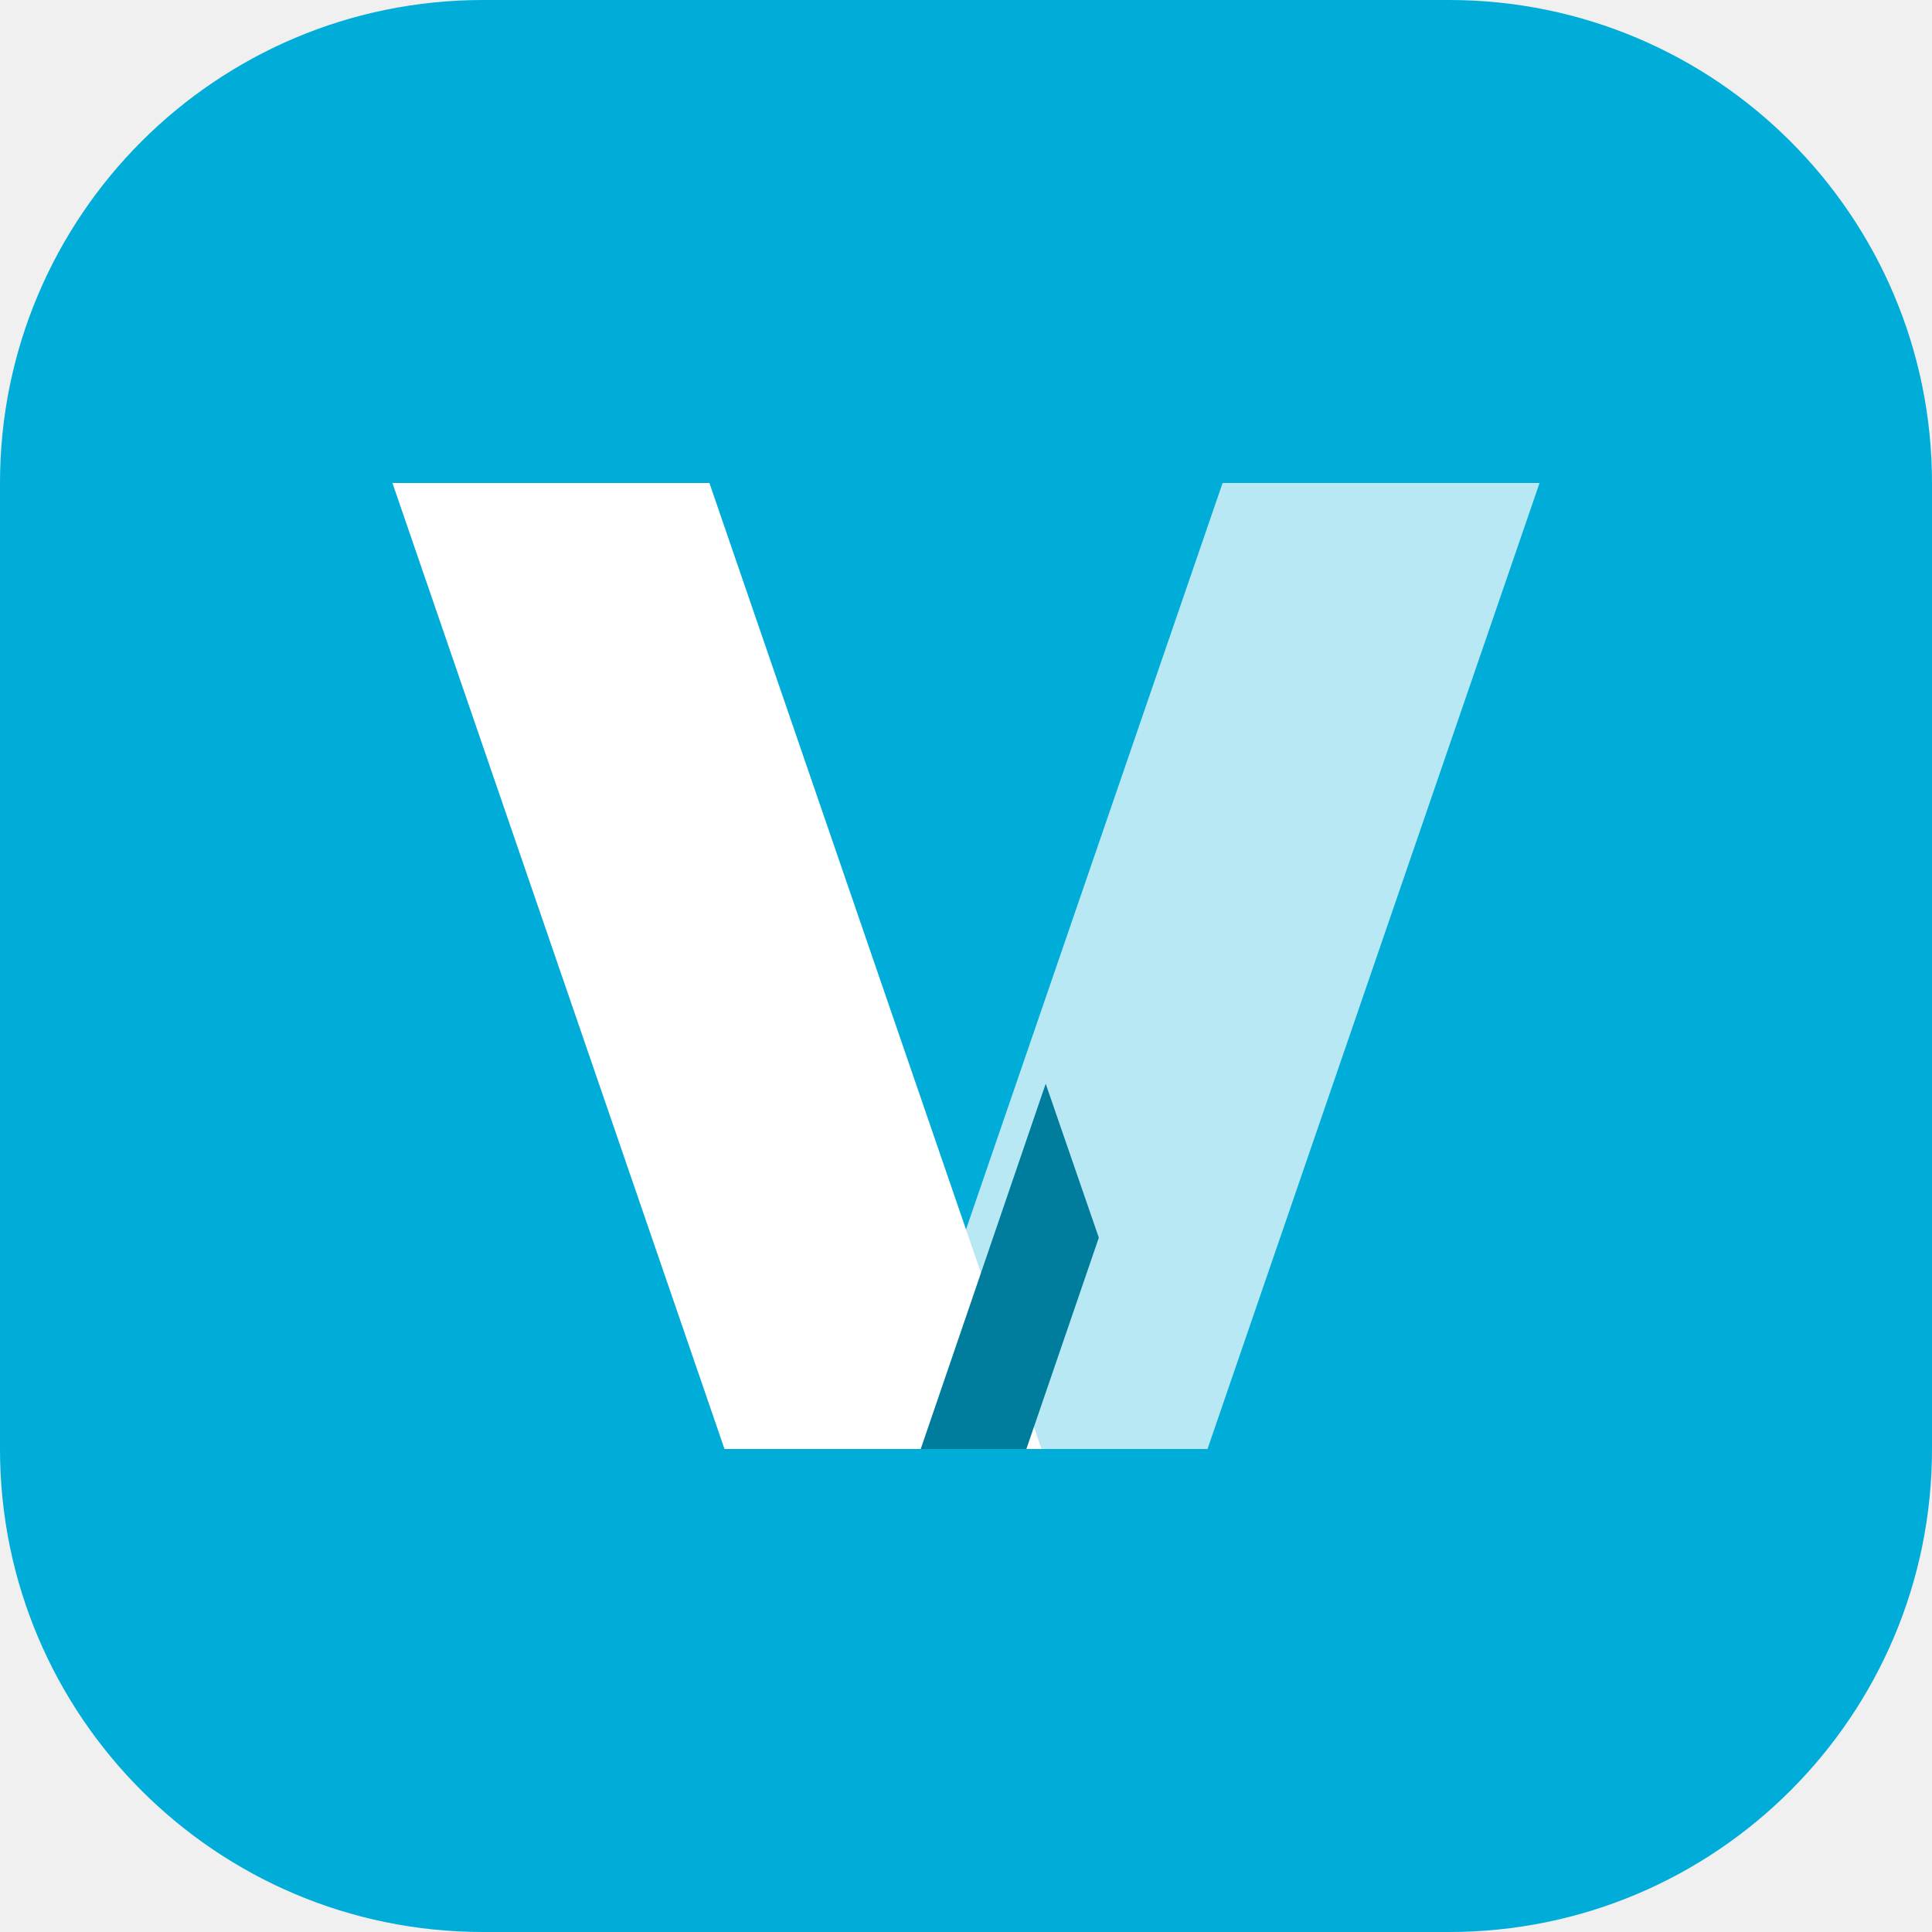
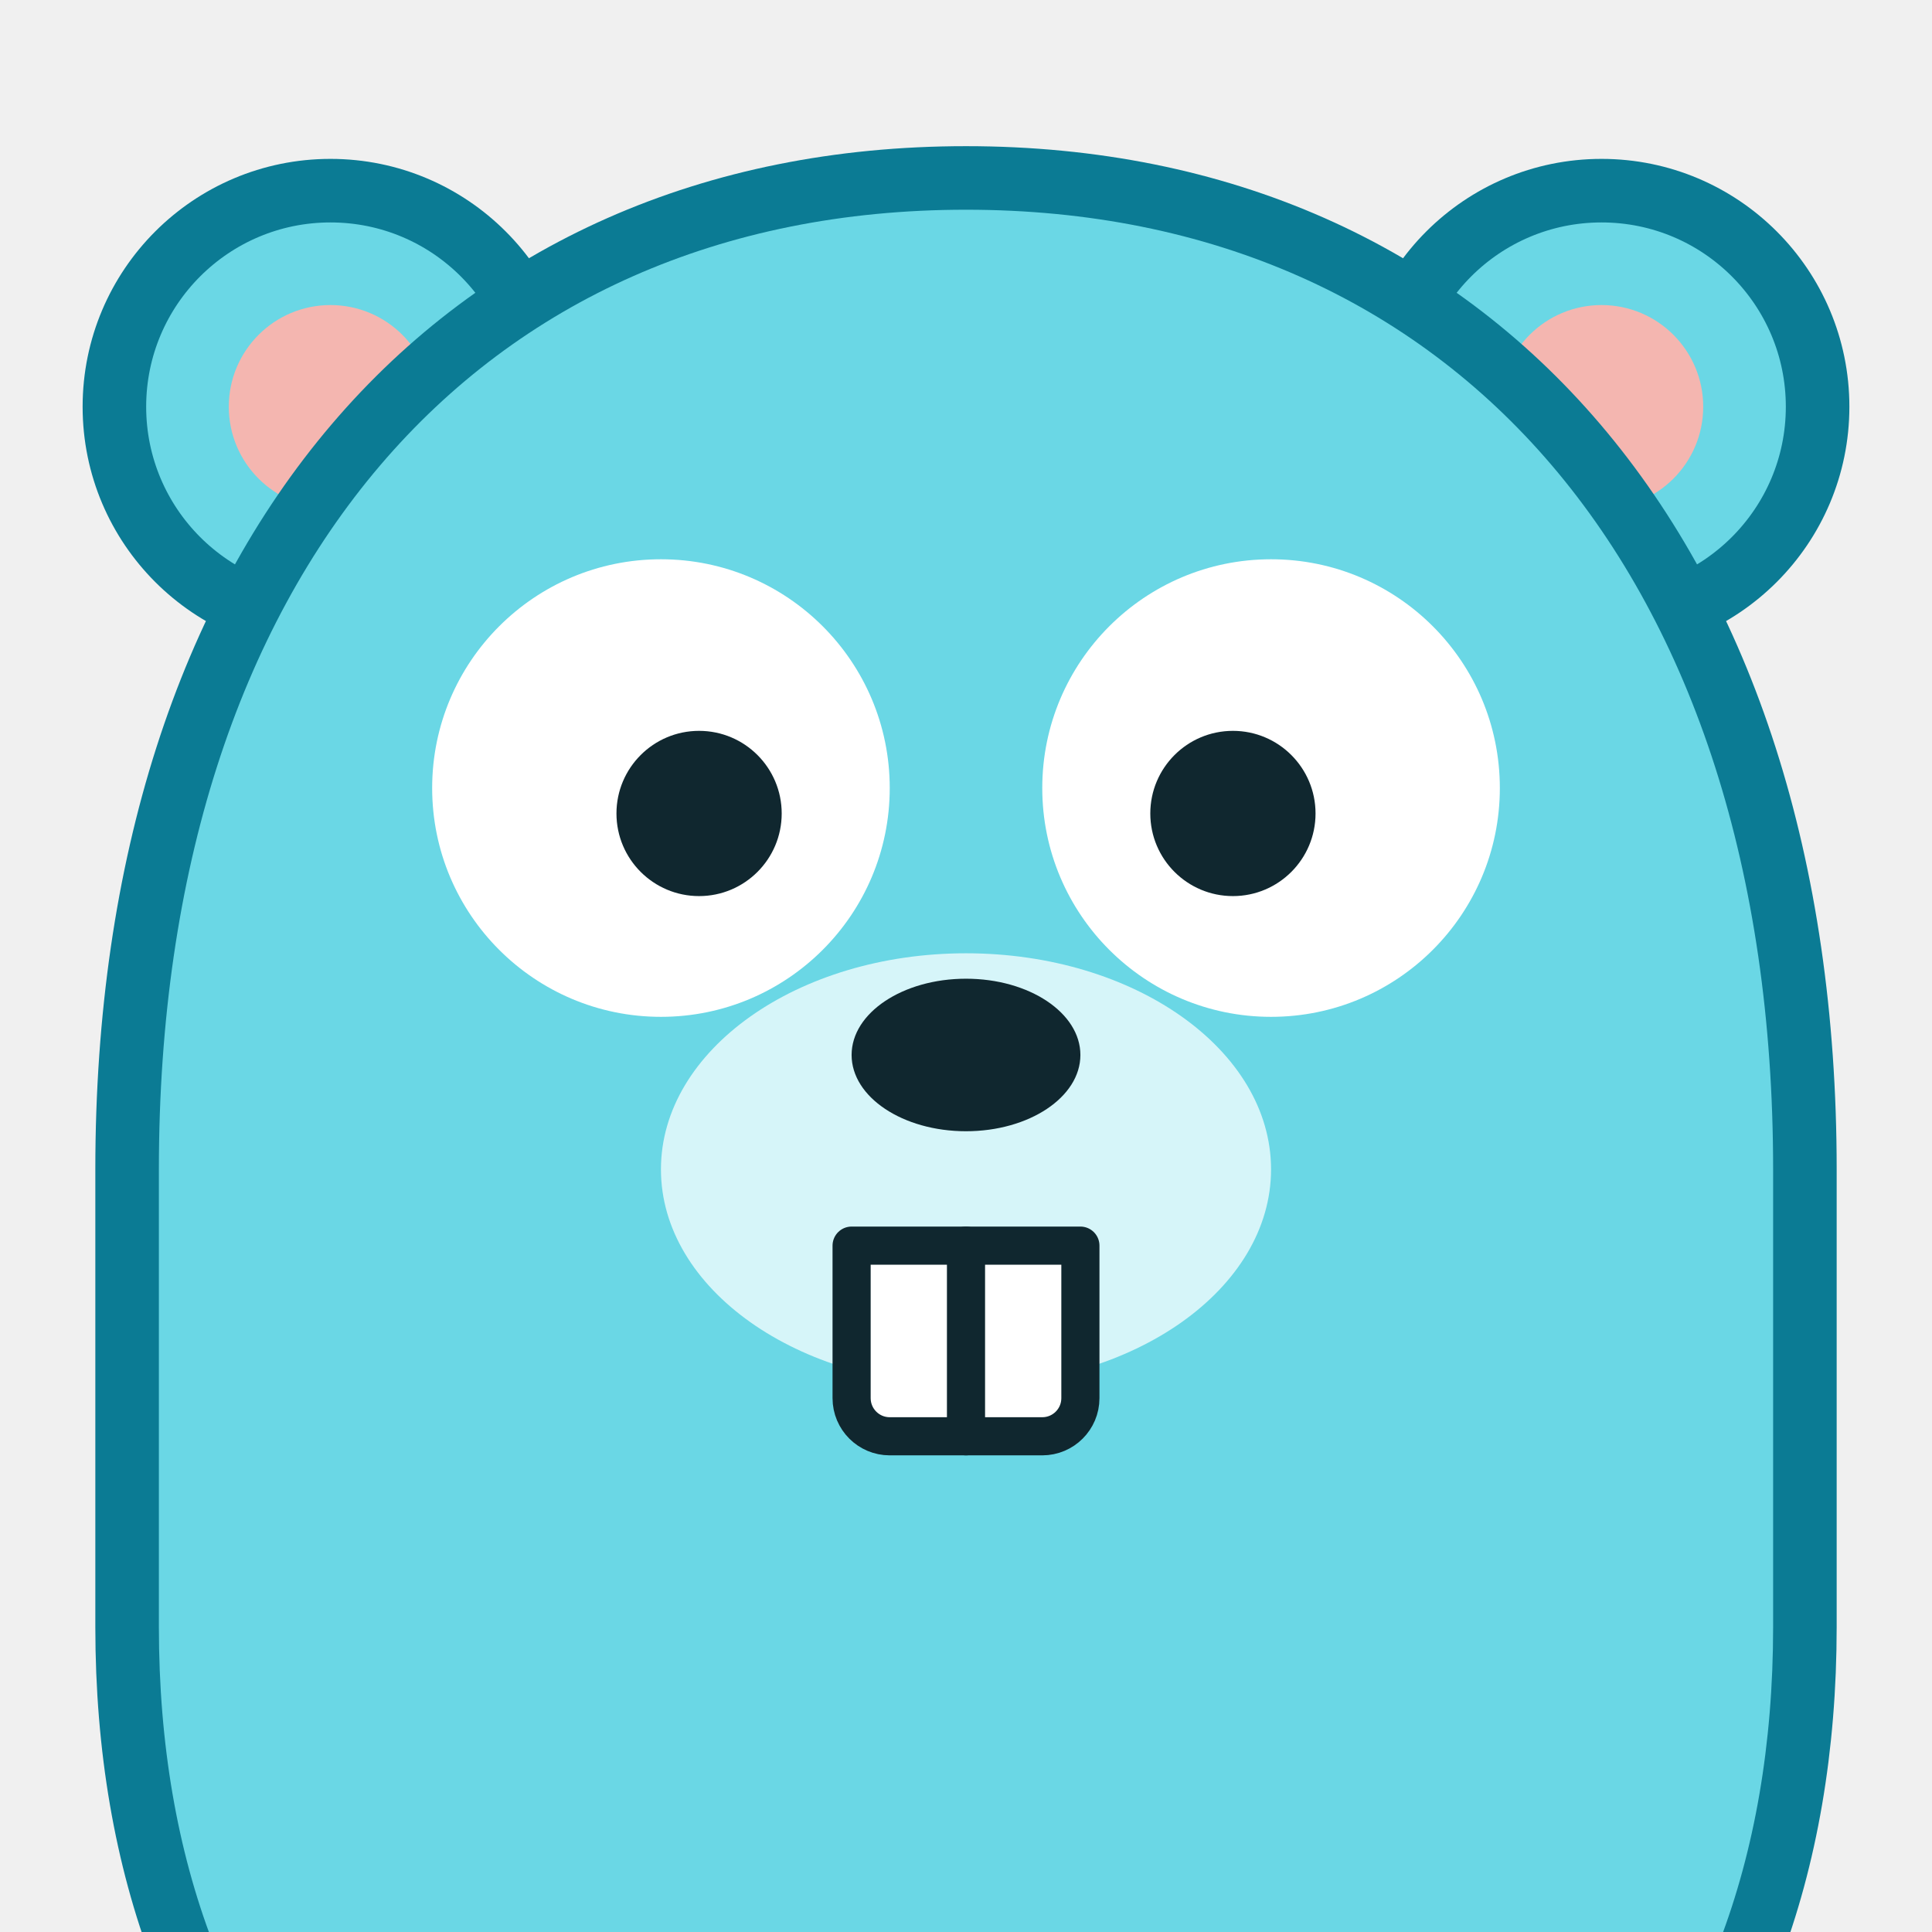
- <svg xmlns="http://www.w3.org/2000/svg" viewBox="0 0 32 32" fill="none">
-   <rect width="32" height="32" rx="8" fill="#00ADD8" />
-   <path d="M6.5 8h5.25l5.5 16h-5.25z" fill="#fff" />
-   <path d="M20.25 8h5.25l-5.5 16h-5.25z" fill="#fff" fill-opacity=".72" />
-   <path d="M15.25 24h1.75l1.2-3.5-.88-2.55z" fill="#007D9C" />
+ <svg xmlns="http://www.w3.org/2000/svg" viewBox="24 26 152 152" fill="none" stroke-linejoin="round" stroke-linecap="round">
+   <g stroke="#0B7B94" stroke-width="5">
+     <ellipse cx="50" cy="58" rx="17" ry="17" fill="#6AD7E5" />
+     <ellipse cx="150" cy="58" rx="17" ry="17" fill="#6AD7E5" />
+     <ellipse cx="50" cy="58" rx="8" ry="8" fill="#F4B6B0" stroke="none" />
+     <ellipse cx="150" cy="58" rx="8" ry="8" fill="#F4B6B0" stroke="none" />
+     <path d="M100 40c40 0 66 30 66 78v36c0 38-24 62-66 62s-66-24-66-62v-36c0-48 26-78 66-78Z" fill="#6AD7E5" />
+     <g stroke="none">
+       <circle cx="76" cy="88" r="18" fill="#fff" />
+       <circle cx="124" cy="88" r="18" fill="#fff" />
+       <circle cx="79" cy="90" r="6.5" fill="#10272F" />
+       <circle cx="121" cy="90" r="6.5" fill="#10272F" />
+     </g>
+     <ellipse cx="100" cy="118" rx="24" ry="17" fill="#D6F5F9" stroke="none" />
+     <ellipse cx="100" cy="109" rx="9" ry="6" fill="#10272F" stroke="none" />
+     <path d="M91 124v12a3 3 0 0 0 3 3h12a3 3 0 0 0 3-3v-12Z" fill="#fff" stroke="#10272F" stroke-width="3" />
+     <path d="M100 124v15" stroke="#10272F" stroke-width="3" />
+   </g>
</svg>
